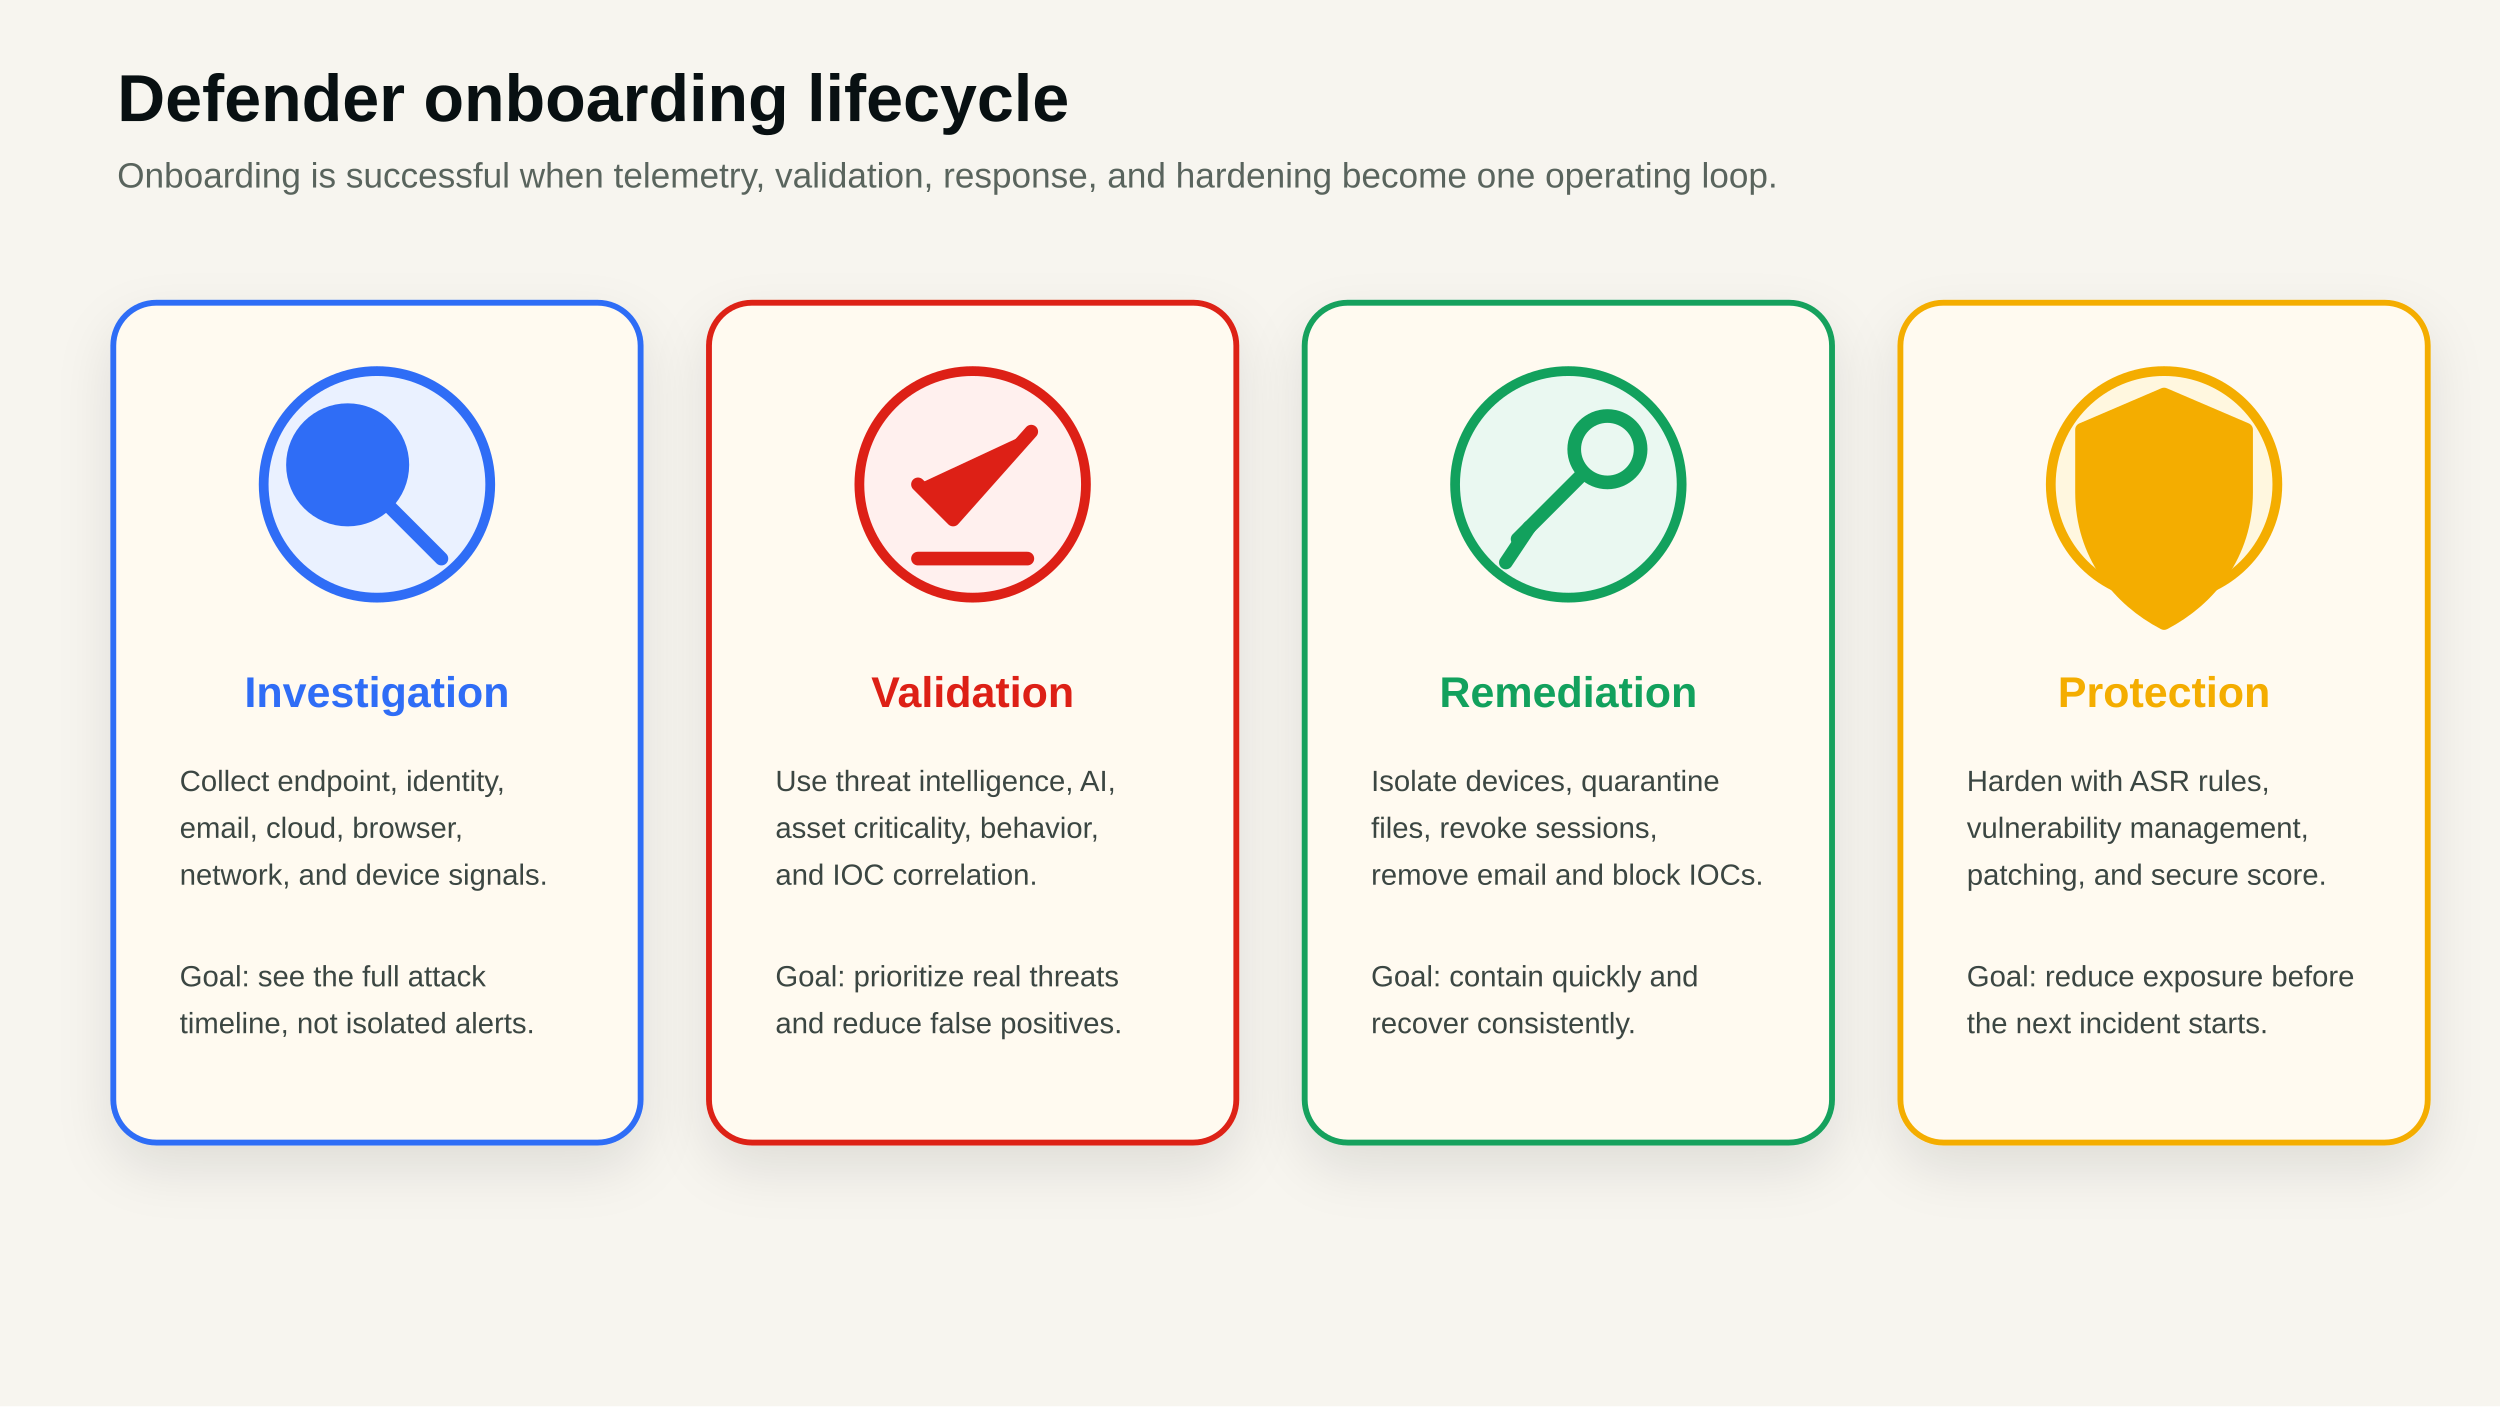
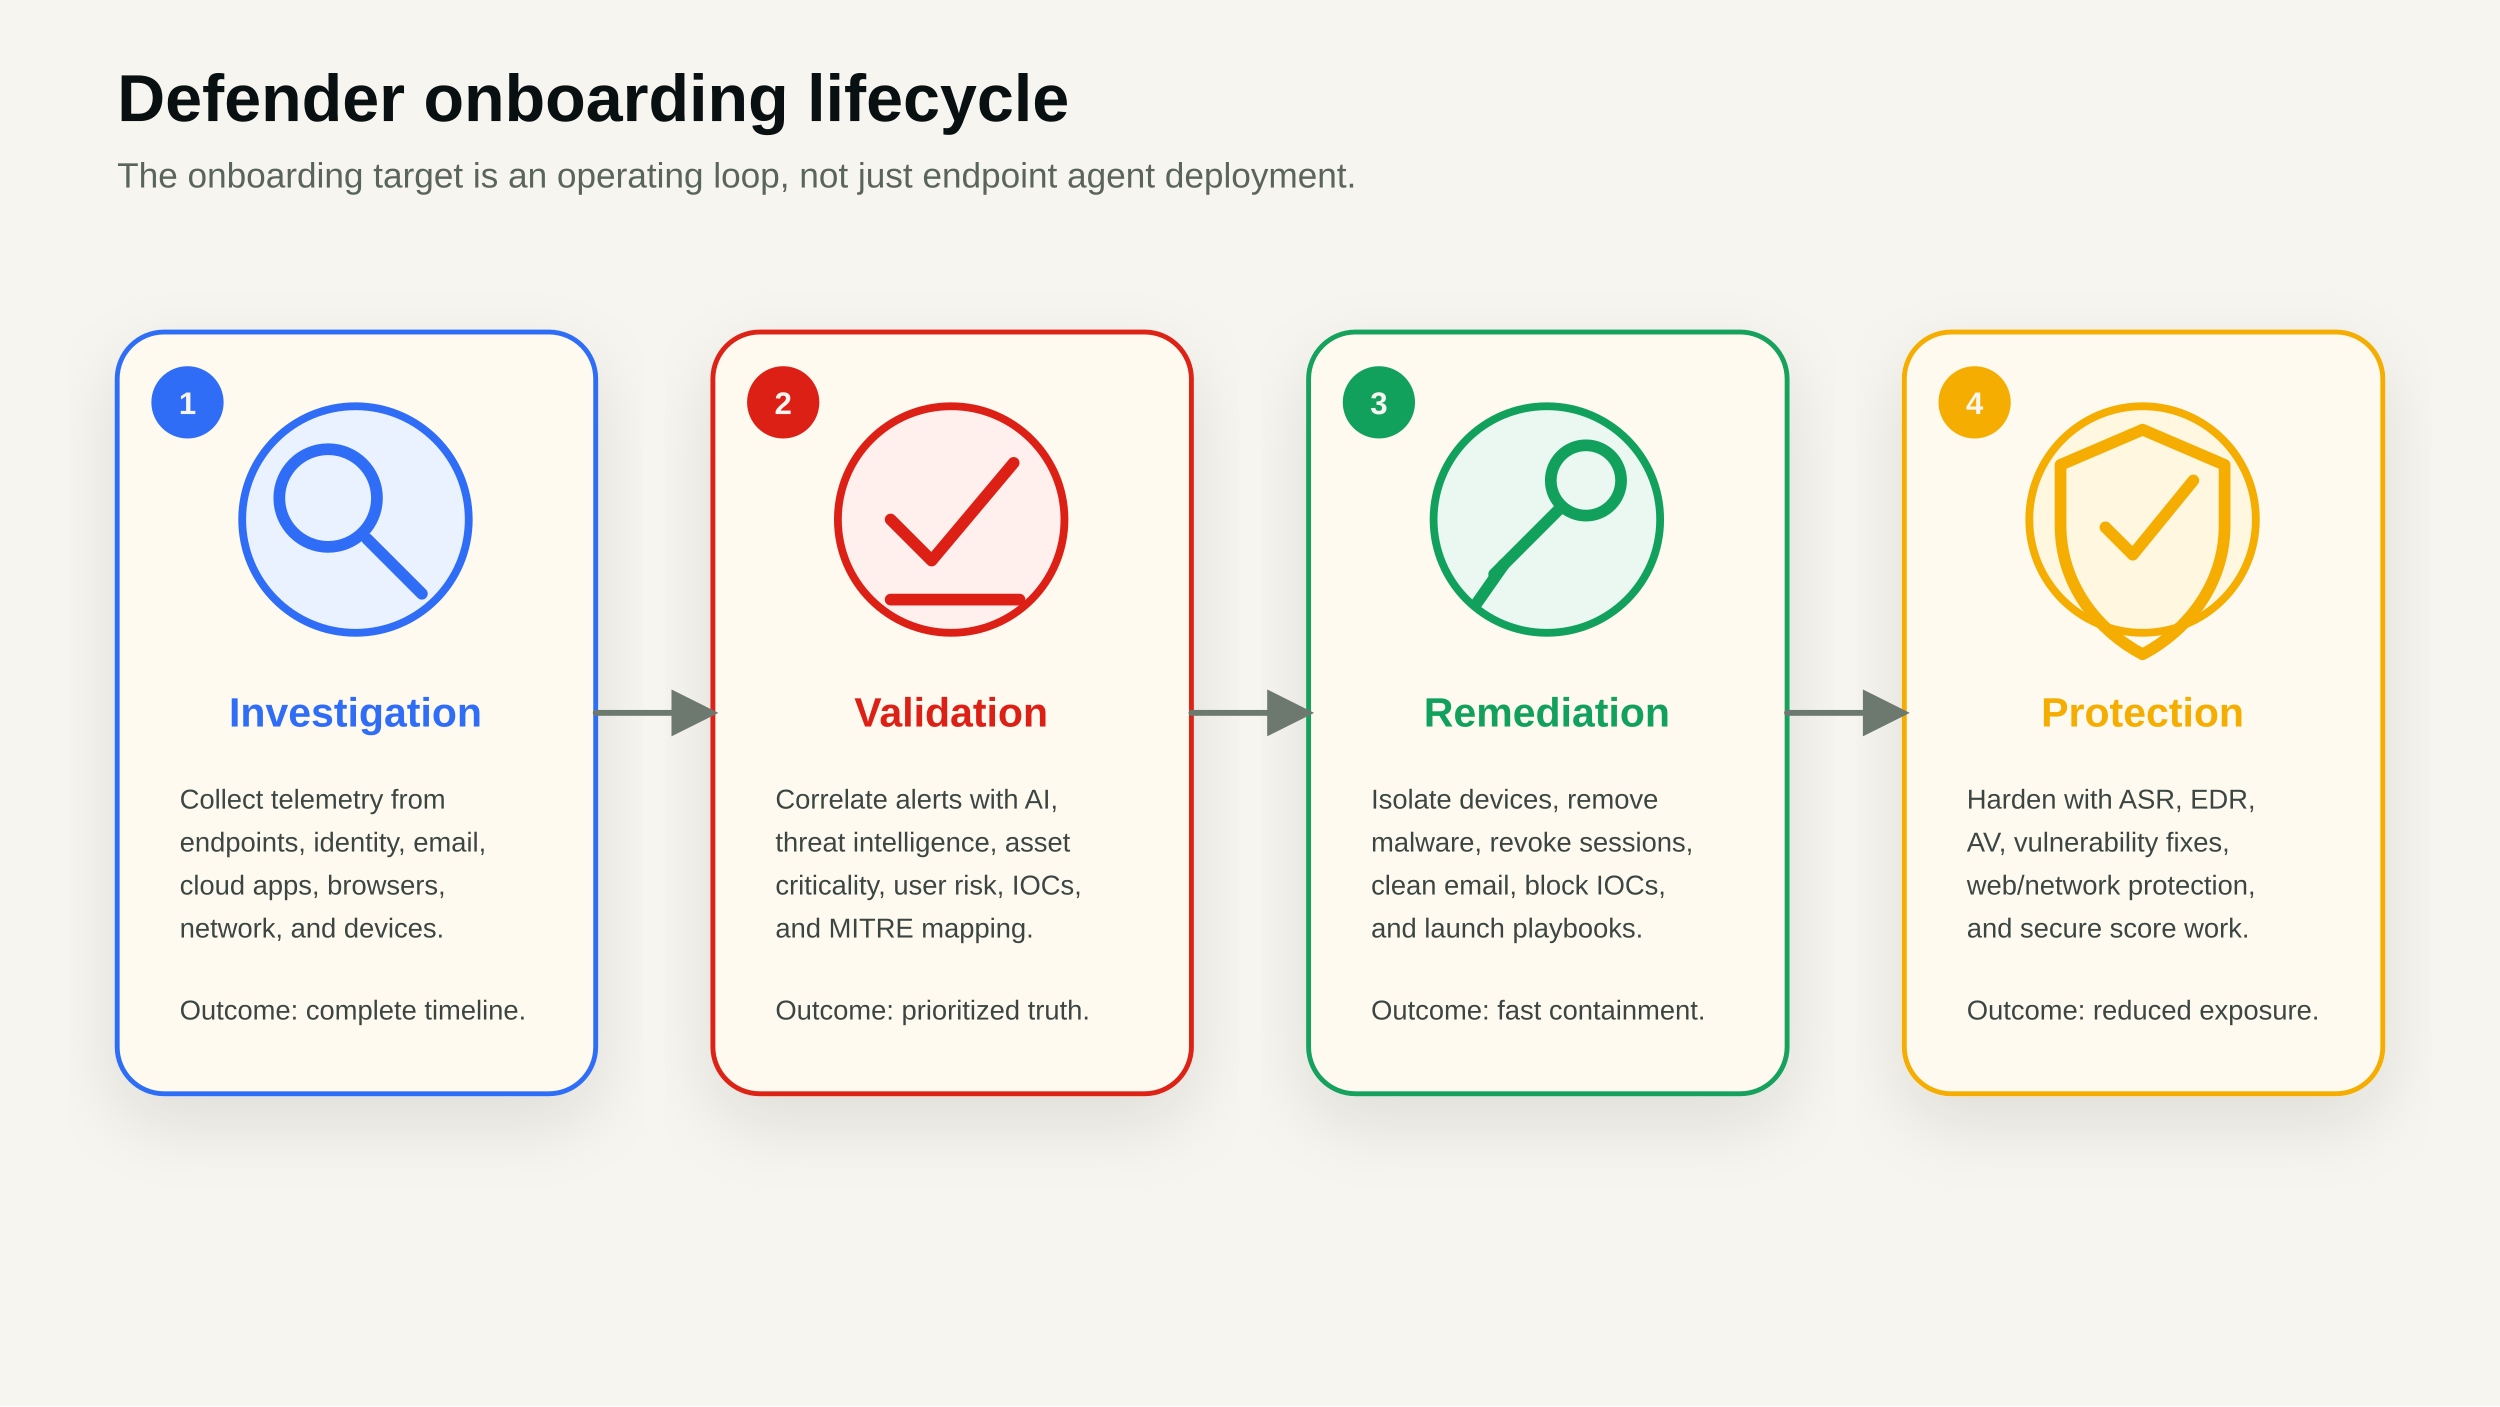
<svg xmlns="http://www.w3.org/2000/svg" width="1280" height="720" viewBox="0 0 1280 720" role="img" aria-labelledby="title desc">
  <rect width="1280" height="720" fill="#f7f5ef" />
  <defs>
    <filter id="shadow" x="-10%" y="-10%" width="120%" height="130%">
-       <feDropShadow dx="0" dy="12" stdDeviation="14" flood-color="#081012" flood-opacity=".1" />
+       <feDropShadow dx="0" dy="14" stdDeviation="18" flood-color="#081012" flood-opacity=".1" />
    </filter>
+     <marker id="arrow" viewBox="0 0 10 10" refX="8" refY="5" markerWidth="8" markerHeight="8" orient="auto">
+       <path d="M0 0 10 5 0 10z" fill="#6d786f" />
+     </marker>
  </defs>
  <style>
    .title{font:700 34px Arial,Helvetica,sans-serif;fill:#081012}
    .sub{font:400 18px Arial,Helvetica,sans-serif;fill:#59645d}
-     .card{fill:#fffaf0;stroke-width:3;filter:url(#shadow)}
-     .h{font:700 22px Arial,Helvetica,sans-serif}
-     .p{font:400 15px Arial,Helvetica,sans-serif;fill:#3b4642}
-     .icon{fill:none;stroke-width:7;stroke-linecap:round;stroke-linejoin:round}
-     .blue{stroke:#2f6df6;color:#2f6df6;fill:#2f6df6}
-     .red{stroke:#dd2016;color:#dd2016;fill:#dd2016}
-     .green{stroke:#12a15d;color:#12a15d;fill:#12a15d}
-     .yellow{stroke:#f4ad00;color:#f4ad00;fill:#f4ad00}
+     .card{fill:#fffaf0;stroke-width:2.5;filter:url(#shadow)}
+     .h{font:700 21px Arial,Helvetica,sans-serif}
+     .p{font:400 14px Arial,Helvetica,sans-serif;fill:#3b4642}
+     .num{font:700 16px Arial,Helvetica,sans-serif;fill:#f7f5ef}
+     .line{fill:none;stroke:#6d786f;stroke-width:3;stroke-linecap:round;marker-end:url(#arrow)}
+     .blue{fill:#2f6df6;stroke:#2f6df6}
+     .red{fill:#dd2016;stroke:#dd2016}
+     .green{fill:#12a15d;stroke:#12a15d}
+     .yellow{fill:#f4ad00;stroke:#f4ad00}
+     .softBlue{fill:#eaf1ff;stroke:#2f6df6}
+     .softRed{fill:#fff0ee;stroke:#dd2016}
+     .softGreen{fill:#eaf8f1;stroke:#12a15d}
+     .softYellow{fill:#fff7df;stroke:#f4ad00}
+     .icon{fill:none;stroke-width:6;stroke-linecap:round;stroke-linejoin:round}
  </style>
  <text x="60" y="62" class="title">Defender onboarding lifecycle</text>
-   <text x="60" y="96" class="sub">Onboarding is successful when telemetry, validation, response, and hardening become one operating loop.</text>
-   <rect x="58" y="155" width="270" height="430" rx="22" class="card" stroke="#2f6df6" />
-   <circle cx="193" cy="248" r="58" fill="#eaf1ff" stroke="#2f6df6" stroke-width="5" />
-   <circle cx="178" cy="238" r="28" class="icon blue" />
-   <line x1="199" y1="259" x2="226" y2="286" class="icon blue" />
-   <text x="193" y="362" text-anchor="middle" class="h" fill="#2f6df6">Investigation</text>
-   <text x="92" y="405" class="p">Collect endpoint, identity,</text>
-   <text x="92" y="429" class="p">email, cloud, browser,</text>
-   <text x="92" y="453" class="p">network, and device signals.</text>
-   <text x="92" y="505" class="p">Goal: see the full attack</text>
-   <text x="92" y="529" class="p">timeline, not isolated alerts.</text>
-   <rect x="363" y="155" width="270" height="430" rx="22" class="card" stroke="#dd2016" />
-   <circle cx="498" cy="248" r="58" fill="#fff0ee" stroke="#dd2016" stroke-width="5" />
-   <path d="M470 248l18 18 40-45" class="icon red" />
-   <line x1="470" y1="286" x2="526" y2="286" class="icon red" />
-   <text x="498" y="362" text-anchor="middle" class="h" fill="#dd2016">Validation</text>
-   <text x="397" y="405" class="p">Use threat intelligence, AI,</text>
-   <text x="397" y="429" class="p">asset criticality, behavior,</text>
-   <text x="397" y="453" class="p">and IOC correlation.</text>
-   <text x="397" y="505" class="p">Goal: prioritize real threats</text>
-   <text x="397" y="529" class="p">and reduce false positives.</text>
-   <rect x="668" y="155" width="270" height="430" rx="22" class="card" stroke="#12a15d" />
-   <circle cx="803" cy="248" r="58" fill="#eaf8f1" stroke="#12a15d" stroke-width="5" />
-   <path d="M777 276l53-53" class="icon green" />
-   <circle cx="823" cy="230" r="17" fill="#eaf8f1" stroke="#12a15d" stroke-width="7" />
-   <path d="M783 270l-12 18" class="icon green" />
-   <text x="803" y="362" text-anchor="middle" class="h" fill="#12a15d">Remediation</text>
-   <text x="702" y="405" class="p">Isolate devices, quarantine</text>
-   <text x="702" y="429" class="p">files, revoke sessions,</text>
-   <text x="702" y="453" class="p">remove email and block IOCs.</text>
-   <text x="702" y="505" class="p">Goal: contain quickly and</text>
-   <text x="702" y="529" class="p">recover consistently.</text>
-   <rect x="973" y="155" width="270" height="430" rx="22" class="card" stroke="#f4ad00" />
-   <circle cx="1108" cy="248" r="58" fill="#fff7df" stroke="#f4ad00" stroke-width="5" />
-   <path d="M1108 202l42 18v32c0 32-19 55-42 67-23-12-42-35-42-67v-32z" class="icon yellow" />
-   <path d="M1087 254l15 15 29-37" class="icon yellow" />
-   <text x="1108" y="362" text-anchor="middle" class="h" fill="#f4ad00">Protection</text>
-   <text x="1007" y="405" class="p">Harden with ASR rules,</text>
-   <text x="1007" y="429" class="p">vulnerability management,</text>
-   <text x="1007" y="453" class="p">patching, and secure score.</text>
-   <text x="1007" y="505" class="p">Goal: reduce exposure before</text>
-   <text x="1007" y="529" class="p">the next incident starts.</text>
+   <text x="60" y="96" class="sub">The onboarding target is an operating loop, not just endpoint agent deployment.</text>
+   <rect x="60" y="170" width="245" height="390" rx="24" class="card" stroke="#2f6df6" />
+   <circle cx="96" cy="206" r="18" class="blue" />
+   <text x="96" y="212" text-anchor="middle" class="num">1</text>
+   <circle cx="182" cy="266" r="58" class="softBlue" stroke-width="4" />
+   <circle cx="168" cy="255" r="25" class="icon" stroke="#2f6df6" />
+   <line x1="188" y1="276" x2="216" y2="304" class="icon" stroke="#2f6df6" />
+   <text x="182" y="372" text-anchor="middle" class="h" fill="#2f6df6">Investigation</text>
+   <text x="92" y="414" class="p">Collect telemetry from</text>
+   <text x="92" y="436" class="p">endpoints, identity, email,</text>
+   <text x="92" y="458" class="p">cloud apps, browsers,</text>
+   <text x="92" y="480" class="p">network, and devices.</text>
+   <text x="92" y="522" class="p">Outcome: complete timeline.</text>
+   <rect x="365" y="170" width="245" height="390" rx="24" class="card" stroke="#dd2016" />
+   <circle cx="401" cy="206" r="18" class="red" />
+   <text x="401" y="212" text-anchor="middle" class="num">2</text>
+   <circle cx="487" cy="266" r="58" class="softRed" stroke-width="4" />
+   <path d="M456 266l21 21 42-50" class="icon" stroke="#dd2016" />
+   <line x1="456" y1="307" x2="522" y2="307" class="icon" stroke="#dd2016" />
+   <text x="487" y="372" text-anchor="middle" class="h" fill="#dd2016">Validation</text>
+   <text x="397" y="414" class="p">Correlate alerts with AI,</text>
+   <text x="397" y="436" class="p">threat intelligence, asset</text>
+   <text x="397" y="458" class="p">criticality, user risk, IOCs,</text>
+   <text x="397" y="480" class="p">and MITRE mapping.</text>
+   <text x="397" y="522" class="p">Outcome: prioritized truth.</text>
+   <rect x="670" y="170" width="245" height="390" rx="24" class="card" stroke="#12a15d" />
+   <circle cx="706" cy="206" r="18" class="green" />
+   <text x="706" y="212" text-anchor="middle" class="num">3</text>
+   <circle cx="792" cy="266" r="58" class="softGreen" stroke-width="4" />
+   <path d="M765 294l55-55" class="icon" stroke="#12a15d" />
+   <circle cx="812" cy="246" r="18" fill="#eaf8f1" stroke="#12a15d" stroke-width="6" />
+   <path d="M770 289l-14 20" class="icon" stroke="#12a15d" />
+   <text x="792" y="372" text-anchor="middle" class="h" fill="#12a15d">Remediation</text>
+   <text x="702" y="414" class="p">Isolate devices, remove</text>
+   <text x="702" y="436" class="p">malware, revoke sessions,</text>
+   <text x="702" y="458" class="p">clean email, block IOCs,</text>
+   <text x="702" y="480" class="p">and launch playbooks.</text>
+   <text x="702" y="522" class="p">Outcome: fast containment.</text>
+   <rect x="975" y="170" width="245" height="390" rx="24" class="card" stroke="#f4ad00" />
+   <circle cx="1011" cy="206" r="18" class="yellow" />
+   <text x="1011" y="212" text-anchor="middle" class="num">4</text>
+   <circle cx="1097" cy="266" r="58" class="softYellow" stroke-width="4" />
+   <path d="M1097 220l42 18v31c0 30-19 54-42 66-23-12-42-36-42-66v-31z" class="icon" stroke="#f4ad00" />
+   <path d="M1078 270l14 14 31-38" class="icon" stroke="#f4ad00" />
+   <text x="1097" y="372" text-anchor="middle" class="h" fill="#f4ad00">Protection</text>
+   <text x="1007" y="414" class="p">Harden with ASR, EDR,</text>
+   <text x="1007" y="436" class="p">AV, vulnerability fixes,</text>
+   <text x="1007" y="458" class="p">web/network protection,</text>
+   <text x="1007" y="480" class="p">and secure score work.</text>
+   <text x="1007" y="522" class="p">Outcome: reduced exposure.</text>
+   <path d="M305 365h58" class="line" />
+   <path d="M610 365h58" class="line" />
+   <path d="M915 365h58" class="line" />
</svg>
